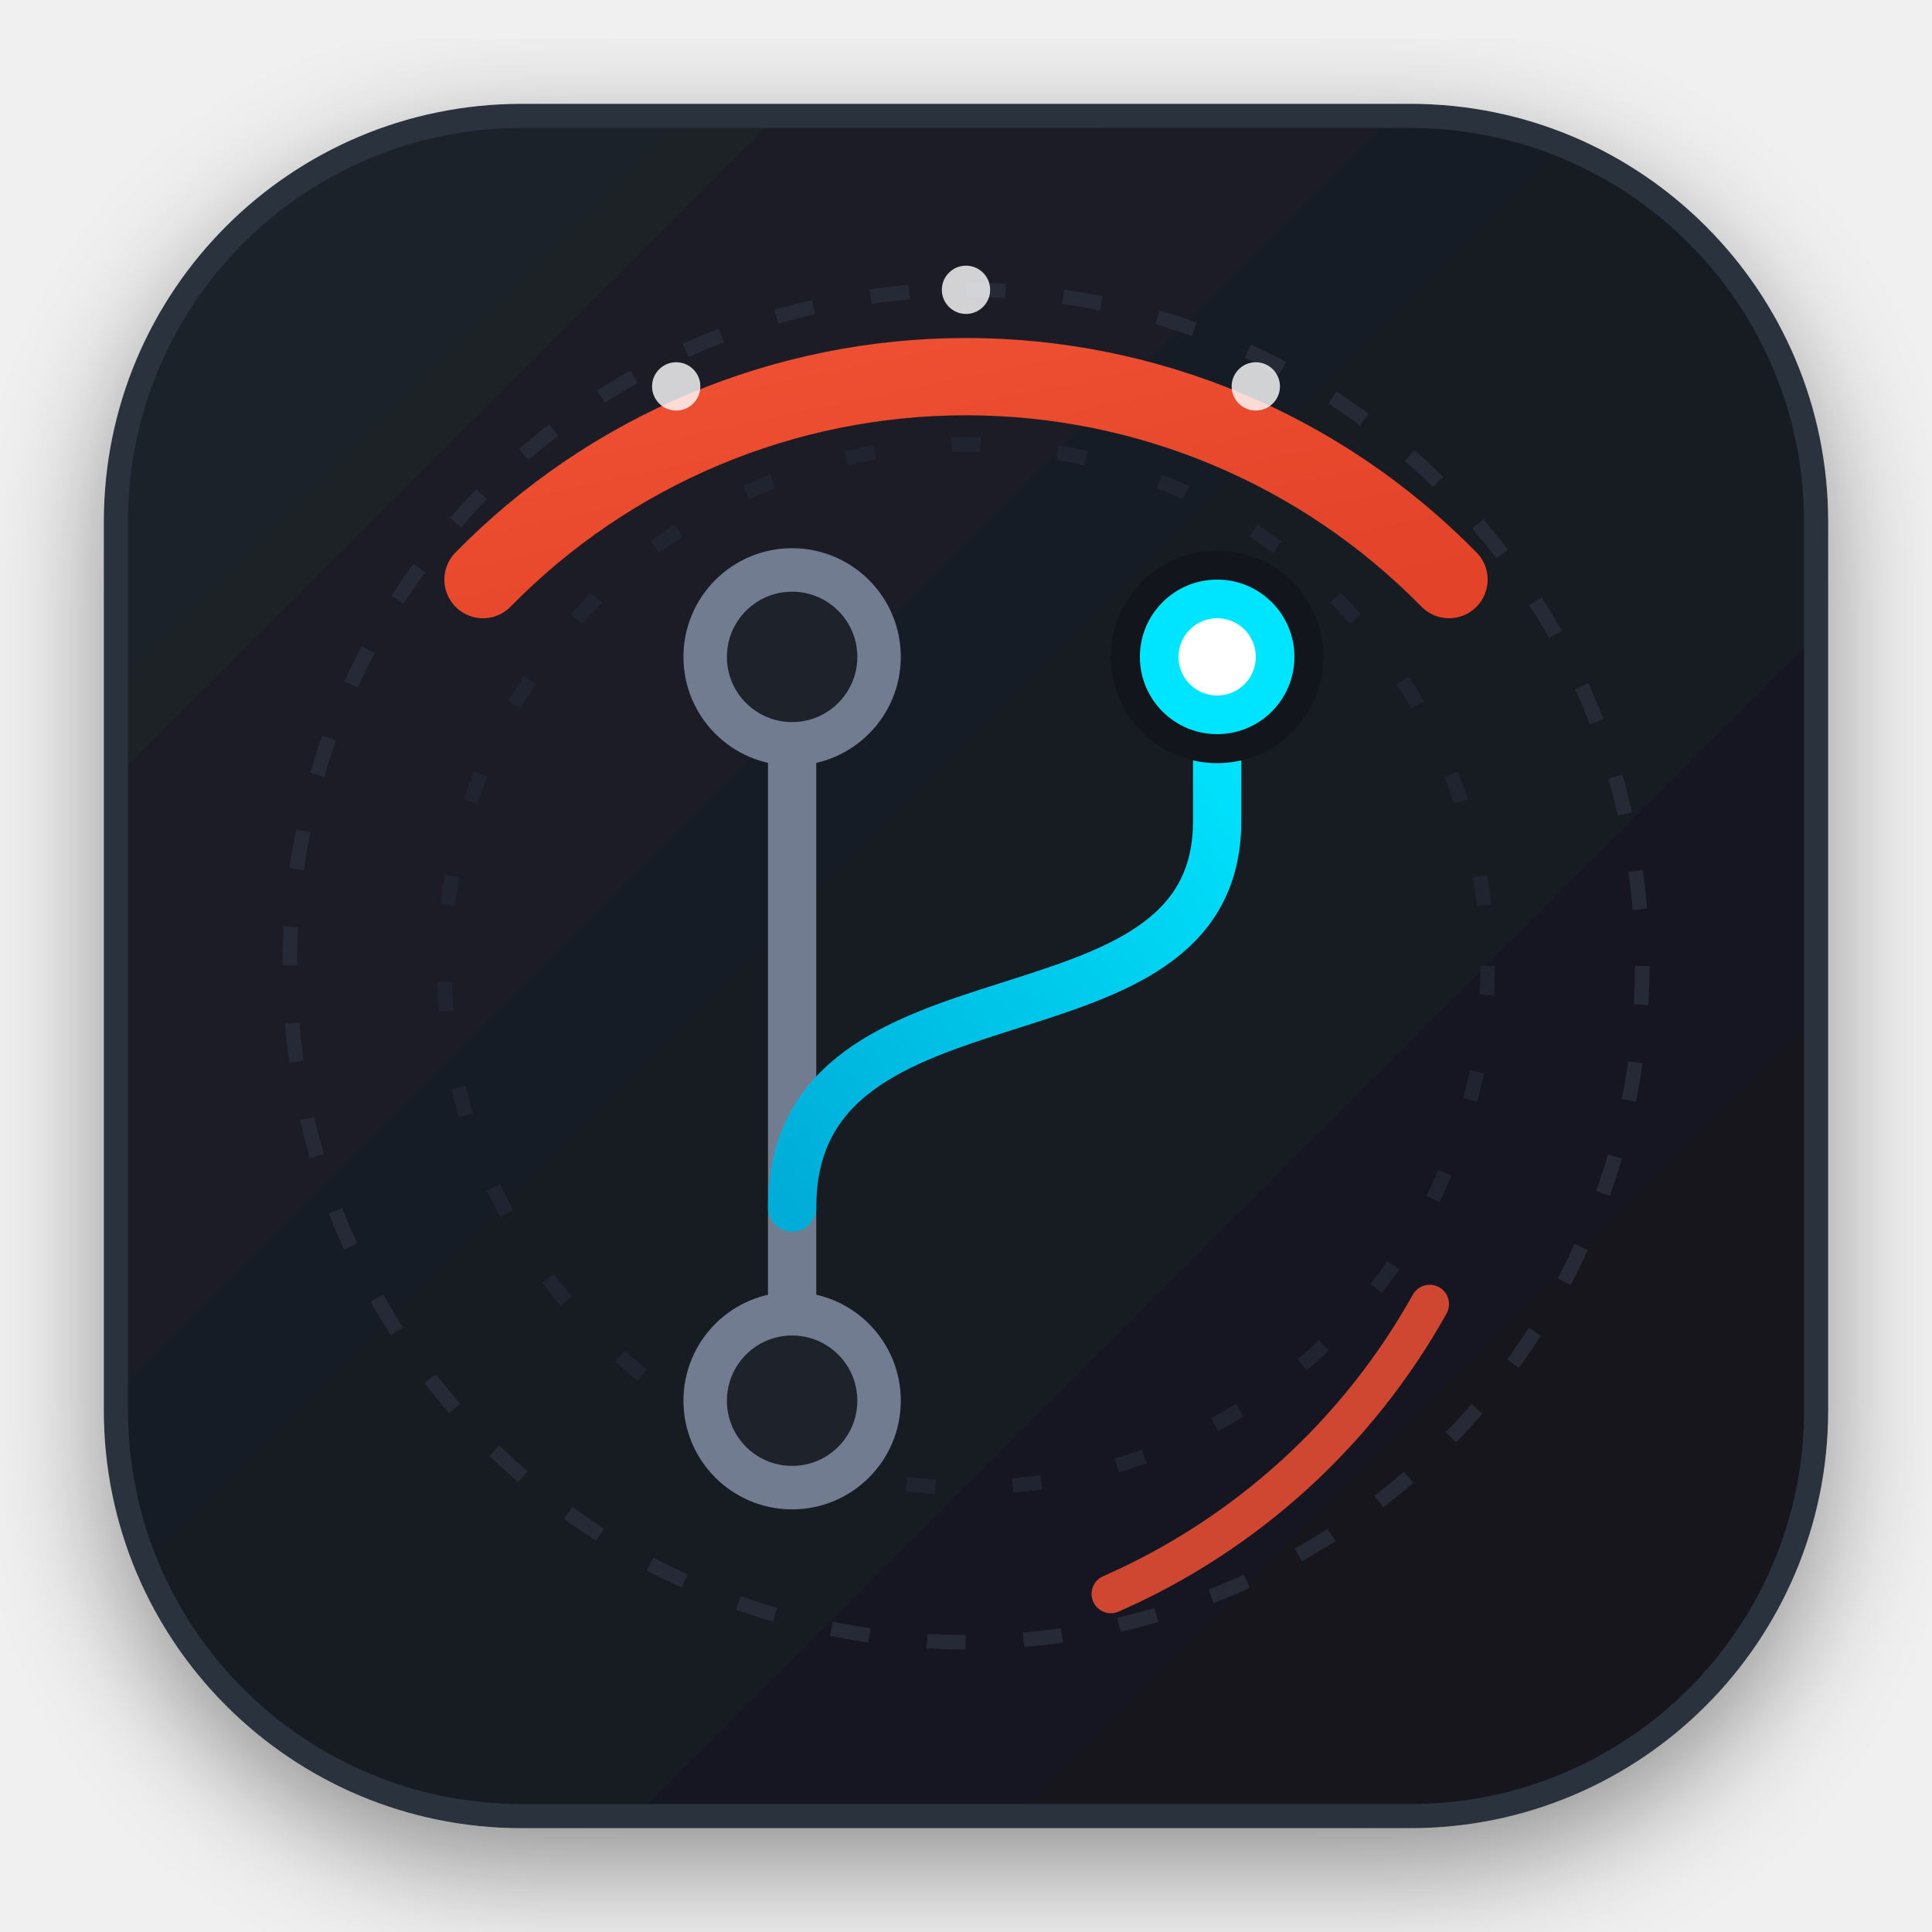
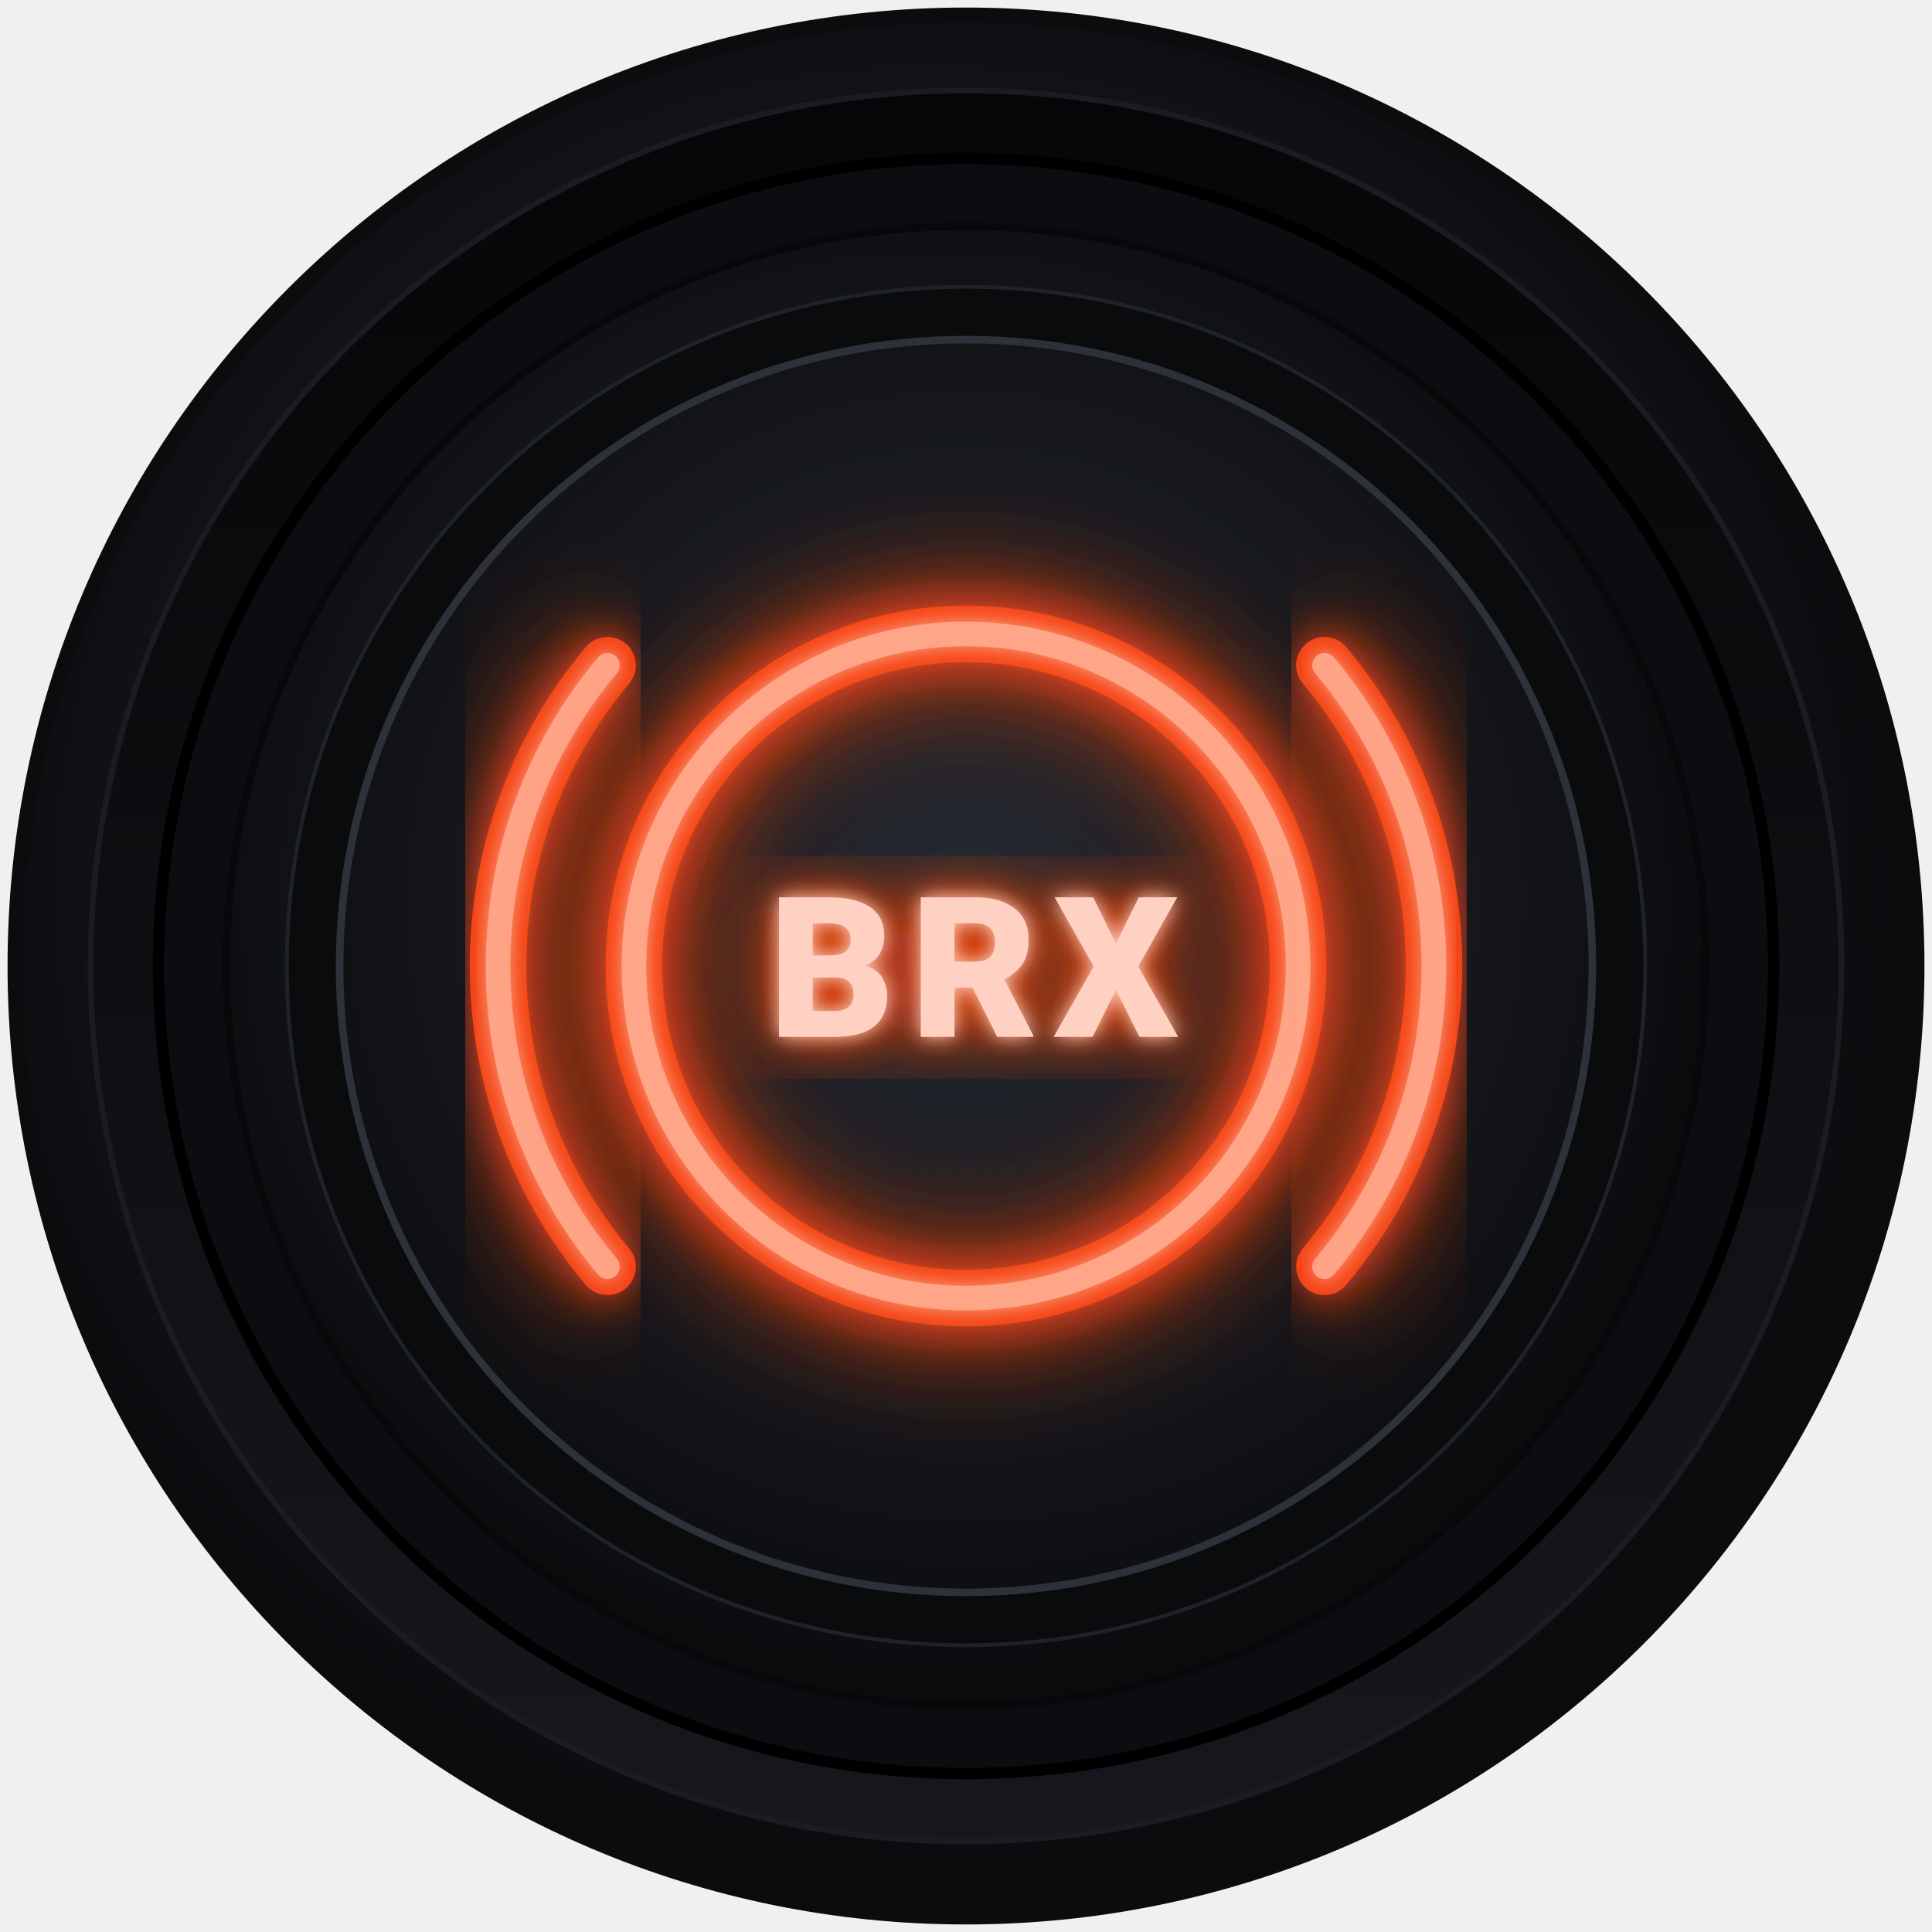
- <svg xmlns="http://www.w3.org/2000/svg" viewBox="0 0 200 200" width="100%" height="100%">
+ <svg xmlns="http://www.w3.org/2000/svg" viewBox="0 0 512 512" width="100%" height="100%">
  <defs>
-     <linearGradient id="bgGrad" x1="0%" y1="0%" x2="100%" y2="100%">
-       <stop offset="0%" stop-color="#1e222b" />
-       <stop offset="100%" stop-color="#12151c" />
+     <radialGradient id="btnRimShade" cx="48%" cy="46%" r="52%">
+       <stop offset="0%" stop-color="#2d3138" />
+       <stop offset="65%" stop-color="#181a1f" />
+       <stop offset="100%" stop-color="#0a0b0d" />
+     </radialGradient>
+     <linearGradient id="grooveDark" x1="0%" y1="0%" x2="0%" y2="100%">
+       <stop offset="0%" stop-color="#050607" />
+       <stop offset="100%" stop-color="#16181d" />
    </linearGradient>
-     <linearGradient id="caliperGrad" x1="0%" y1="0%" x2="100%" y2="100%">
-       <stop offset="0%" stop-color="#F05032" />
-       <stop offset="100%" stop-color="#E24329" />
-     </linearGradient>
-     <linearGradient id="branchGrad" x1="0%" y1="100%" x2="100%" y2="0%">
-       <stop offset="0%" stop-color="#00ADD8" />
-       <stop offset="100%" stop-color="#00E5FF" />
-     </linearGradient>
-     <filter id="subtleShadow" x="-10%" y="-10%" width="120%" height="120%">
-       <feDropShadow dx="0" dy="4" stdDeviation="6" flood-color="#000000" flood-opacity="0.4" />
+     <radialGradient id="capFace" cx="50%" cy="45%" r="55%">
+       <stop offset="0%" stop-color="#252930" />
+       <stop offset="72%" stop-color="#15171b" />
+       <stop offset="100%" stop-color="#0d0e11" />
+     </radialGradient>
+     <filter id="neonGlow" x="-30%" y="-30%" width="160%" height="160%">
+       <feGaussianBlur stdDeviation="6" result="blur1" />
+       <feGaussianBlur stdDeviation="14" result="blur2" />
+       <feMerge>
+         <feMergeNode in="blur2" />
+         <feMergeNode in="blur1" />
+         <feMergeNode in="SourceGraphic" />
+       </feMerge>
+     </filter>
+     <filter id="coreGlow" x="-20%" y="-20%" width="140%" height="140%">
+       <feGaussianBlur stdDeviation="2.5" result="blur" />
+       <feMerge>
+         <feMergeNode in="blur" />
+         <feMergeNode in="SourceGraphic" />
+       </feMerge>
    </filter>
  </defs>
-   <rect x="12" y="12" width="176" height="176" rx="42" fill="url(#bgGrad)" stroke="#2b313e" stroke-width="2.5" filter="url(#subtleShadow)" />
-   <circle cx="100" cy="100" r="70" fill="none" stroke="#252a36" stroke-width="1.5" stroke-dasharray="4, 6" />
-   <circle cx="100" cy="100" r="54" fill="none" stroke="#1f2430" stroke-width="1.5" stroke-dasharray="3, 8" />
-   <path d="M 50,60 A 70,70 0 0,1 150,60" fill="none" stroke="url(#caliperGrad)" stroke-width="8" stroke-linecap="round" />
-   <circle cx="70" cy="40" r="2.5" fill="#ffffff" opacity="0.8" />
-   <circle cx="100" cy="30" r="2.5" fill="#ffffff" opacity="0.8" />
-   <circle cx="130" cy="40" r="2.5" fill="#ffffff" opacity="0.8" />
-   <line x1="82" y1="145" x2="82" y2="70" stroke="#717c91" stroke-width="5" stroke-linecap="round" />
-   <path d="M 82,125 C 82,98 126,110 126,85 L 126,70" fill="none" stroke="url(#branchGrad)" stroke-width="5" stroke-linecap="round" />
-   <circle cx="82" cy="145" r="9" fill="#1e222b" stroke="#717c91" stroke-width="4.5" />
-   <circle cx="82" cy="68" r="9" fill="#1e222b" stroke="#717c91" stroke-width="4.5" />
-   <circle cx="126" cy="68" r="9.5" fill="#00E5FF" stroke="#12151c" stroke-width="3" />
-   <circle cx="126" cy="68" r="4" fill="#ffffff" />
-   <path d="M 148,135 A 70,70 0 0,1 115,165" fill="none" stroke="#F05032" stroke-width="4" stroke-linecap="round" opacity="0.85" />
+   <style>
+     .led-glow {
+       stroke: #ff4714;
+       fill: none;
+       stroke-linecap: round;
+       filter: url(#neonGlow);
+       opacity: 0.95;
+     }
+     .led-core {
+       stroke: #ffa688;
+       fill: none;
+       stroke-linecap: round;
+       filter: url(#coreGlow);
+     }
+     .txt-glow {
+       font-family: ui-monospace, SFMono-Regular, "SF Pro Display", -apple-system, BlinkMacSystemFont, "Segoe UI", Roboto, "Helvetica Neue", Arial, sans-serif;
+       font-weight: 900;
+       font-size: 52px;
+       letter-spacing: 4px;
+       text-anchor: middle;
+       dominant-baseline: central;
+       fill: #ff440a;
+       filter: url(#neonGlow);
+     }
+     .txt-core {
+       font-family: ui-monospace, SFMono-Regular, "SF Pro Display", -apple-system, BlinkMacSystemFont, "Segoe UI", Roboto, "Helvetica Neue", Arial, sans-serif;
+       font-weight: 900;
+       font-size: 52px;
+       letter-spacing: 4px;
+       text-anchor: middle;
+       dominant-baseline: central;
+       fill: #ffd1c2;
+       filter: url(#coreGlow);
+     }
+   </style>
+   <g id="circularBase">
+     <circle cx="256" cy="256" r="252" fill="url(#btnRimShade)" stroke="#0b0c0e" stroke-width="4" />
+     <circle cx="256" cy="256" r="232" fill="url(#grooveDark)" stroke="#1a1c22" stroke-width="1.5" />
+     <circle cx="256" cy="256" r="214" fill="#0c0d10" stroke="#000000" stroke-width="3" />
+     <circle cx="256" cy="256" r="196" fill="url(#btnRimShade)" stroke="#07080a" stroke-width="2" />
+     <circle cx="256" cy="256" r="180" fill="#0a0b0d" stroke="#1f2228" stroke-width="1" />
+     <circle cx="256" cy="256" r="166" fill="url(#capFace)" stroke="#2d323a" stroke-width="2" />
+   </g>
+   <circle cx="256" cy="256" r="88" stroke="#ff3800" stroke-width="28" fill="none" opacity="0.12" filter="url(#neonGlow)" />
+   <g>
+     <path d="M 161 176.3 A 124 124 0 0 0 161 335.7" class="led-glow" stroke-width="15" />
+     <path d="M 351 176.3 A 124 124 0 0 1 351 335.7" class="led-glow" stroke-width="15" />
+     <path d="M 161 176.3 A 124 124 0 0 0 161 335.7" class="led-core" stroke-width="6.5" />
+     <path d="M 351 176.3 A 124 124 0 0 1 351 335.7" class="led-core" stroke-width="6.5" />
+   </g>
+   <circle cx="256" cy="256" r="88" class="led-glow" stroke-width="15" />
+   <circle cx="256" cy="256" r="88" class="led-core" stroke-width="6.5" />
+   <text x="258" y="257" class="txt-glow">BRX</text>
+   <text x="258" y="257" class="txt-core">BRX</text>
</svg>
